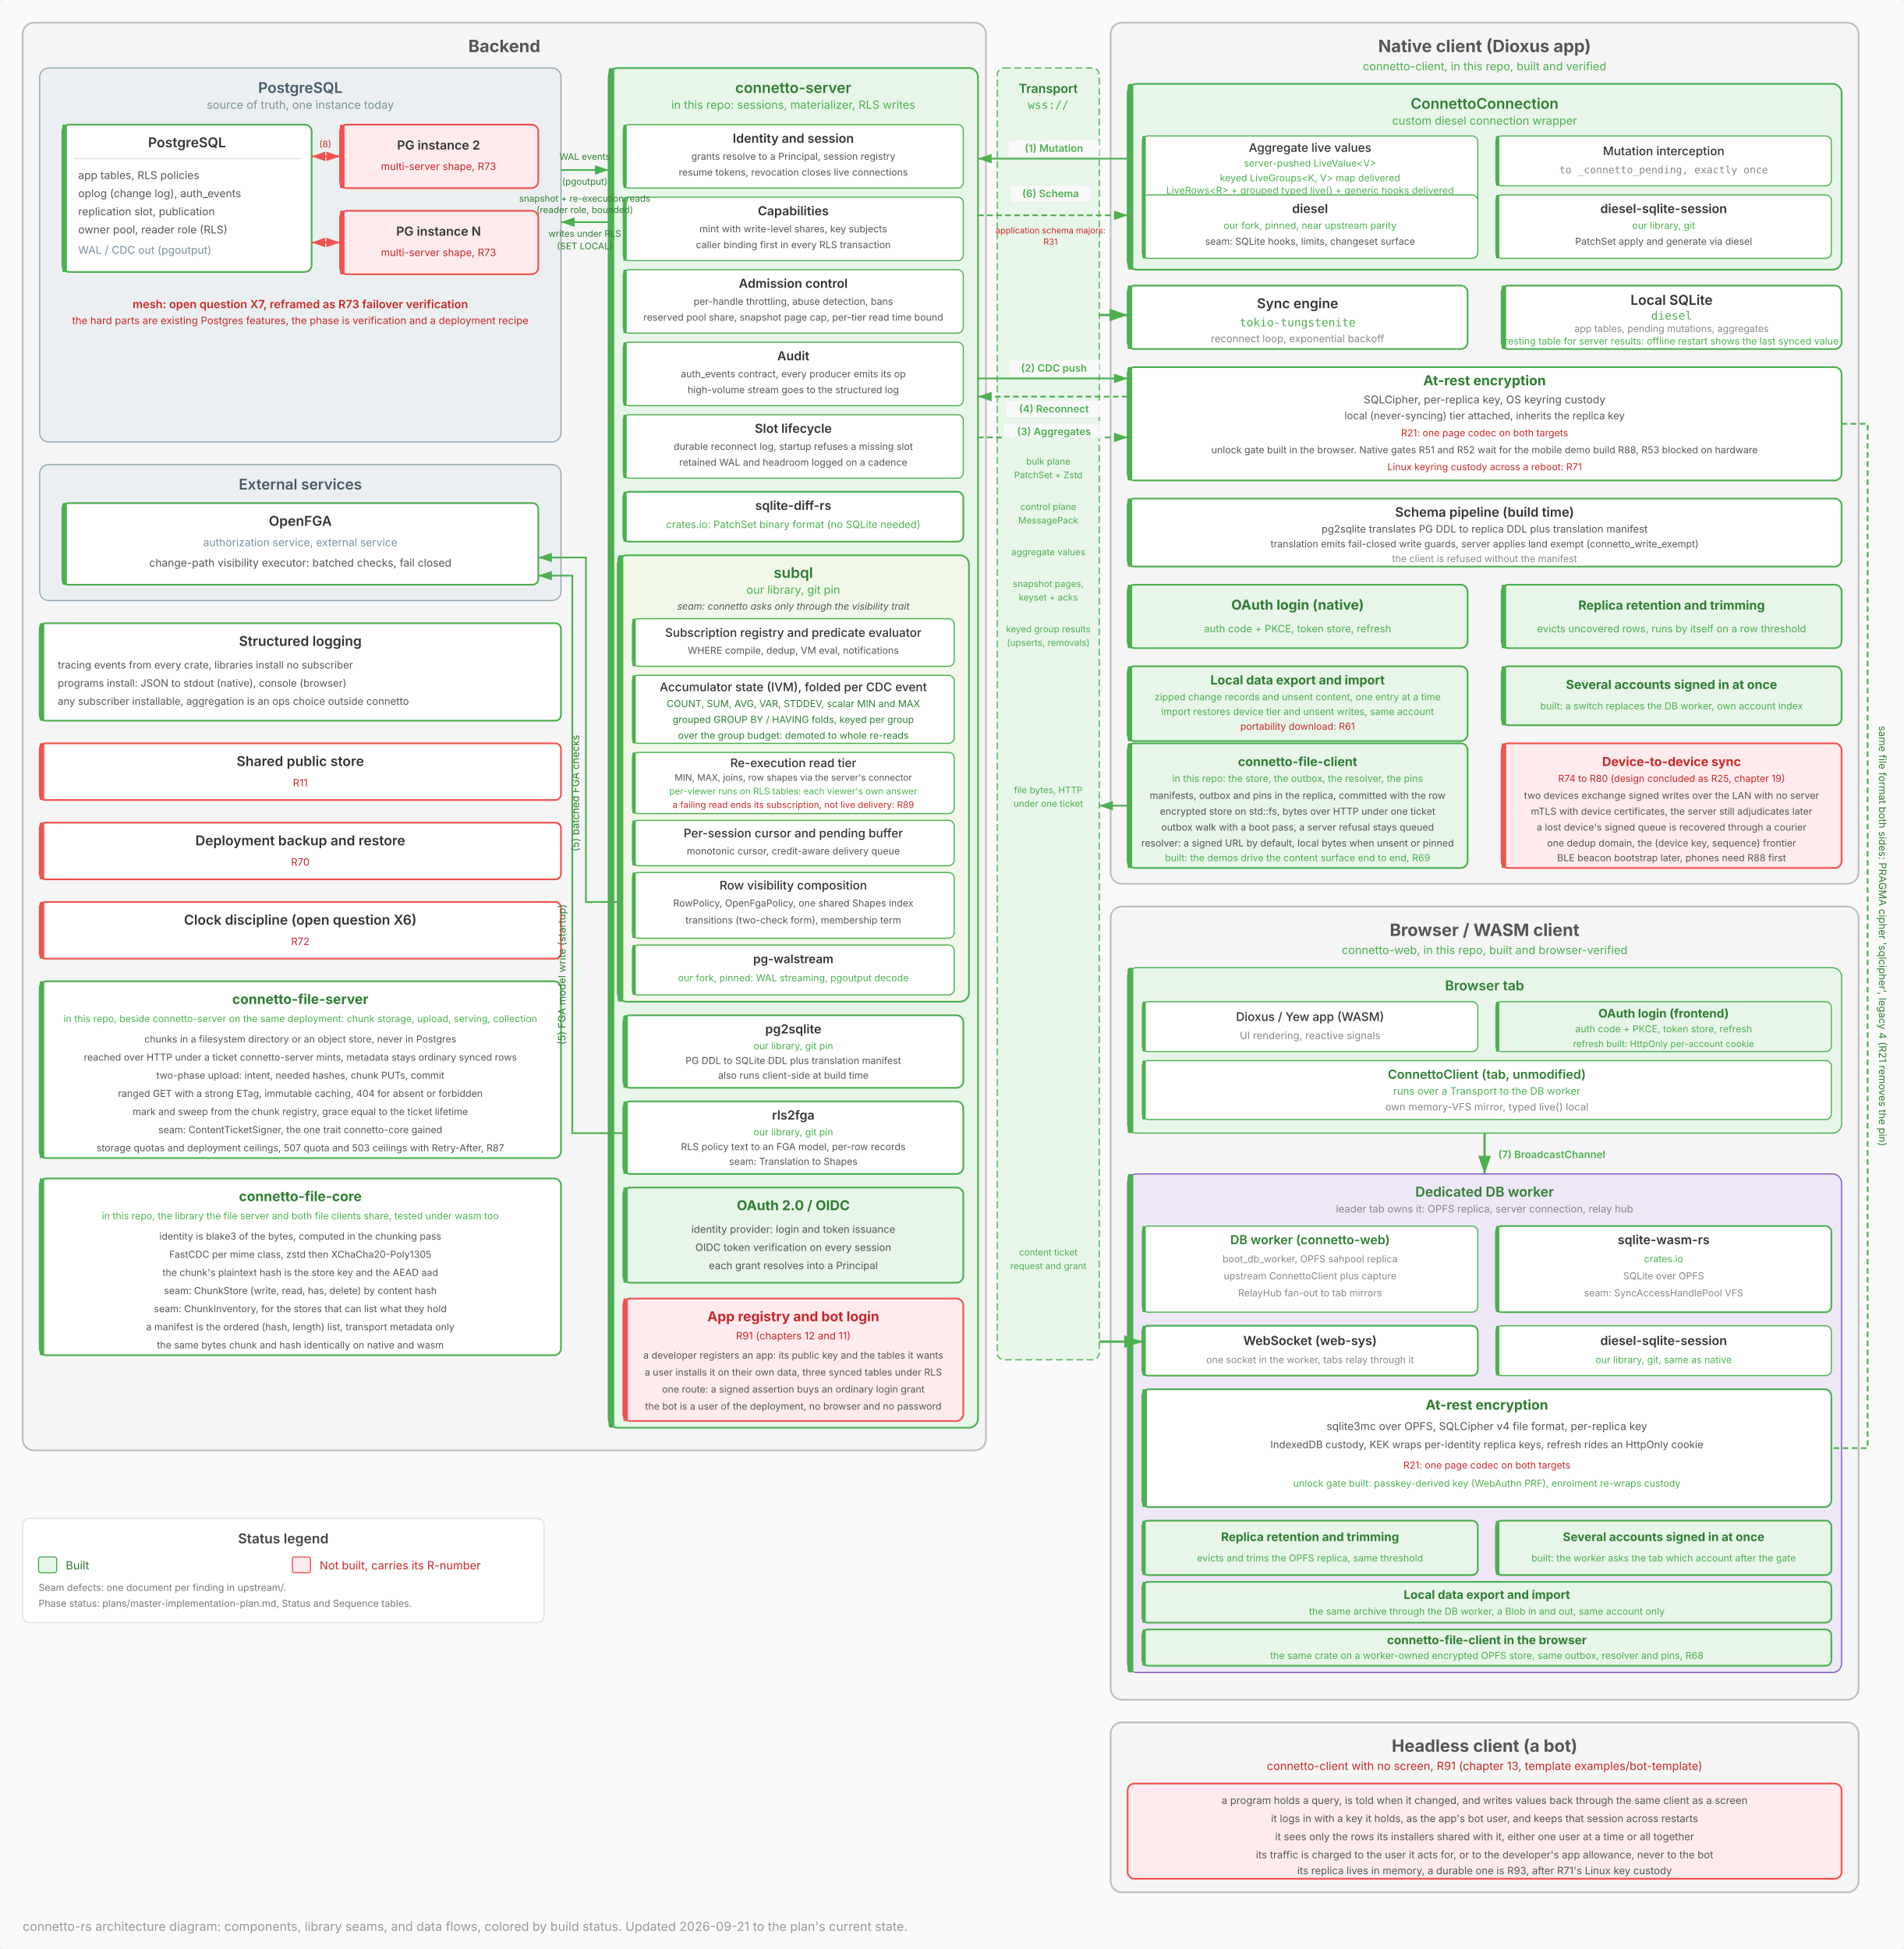
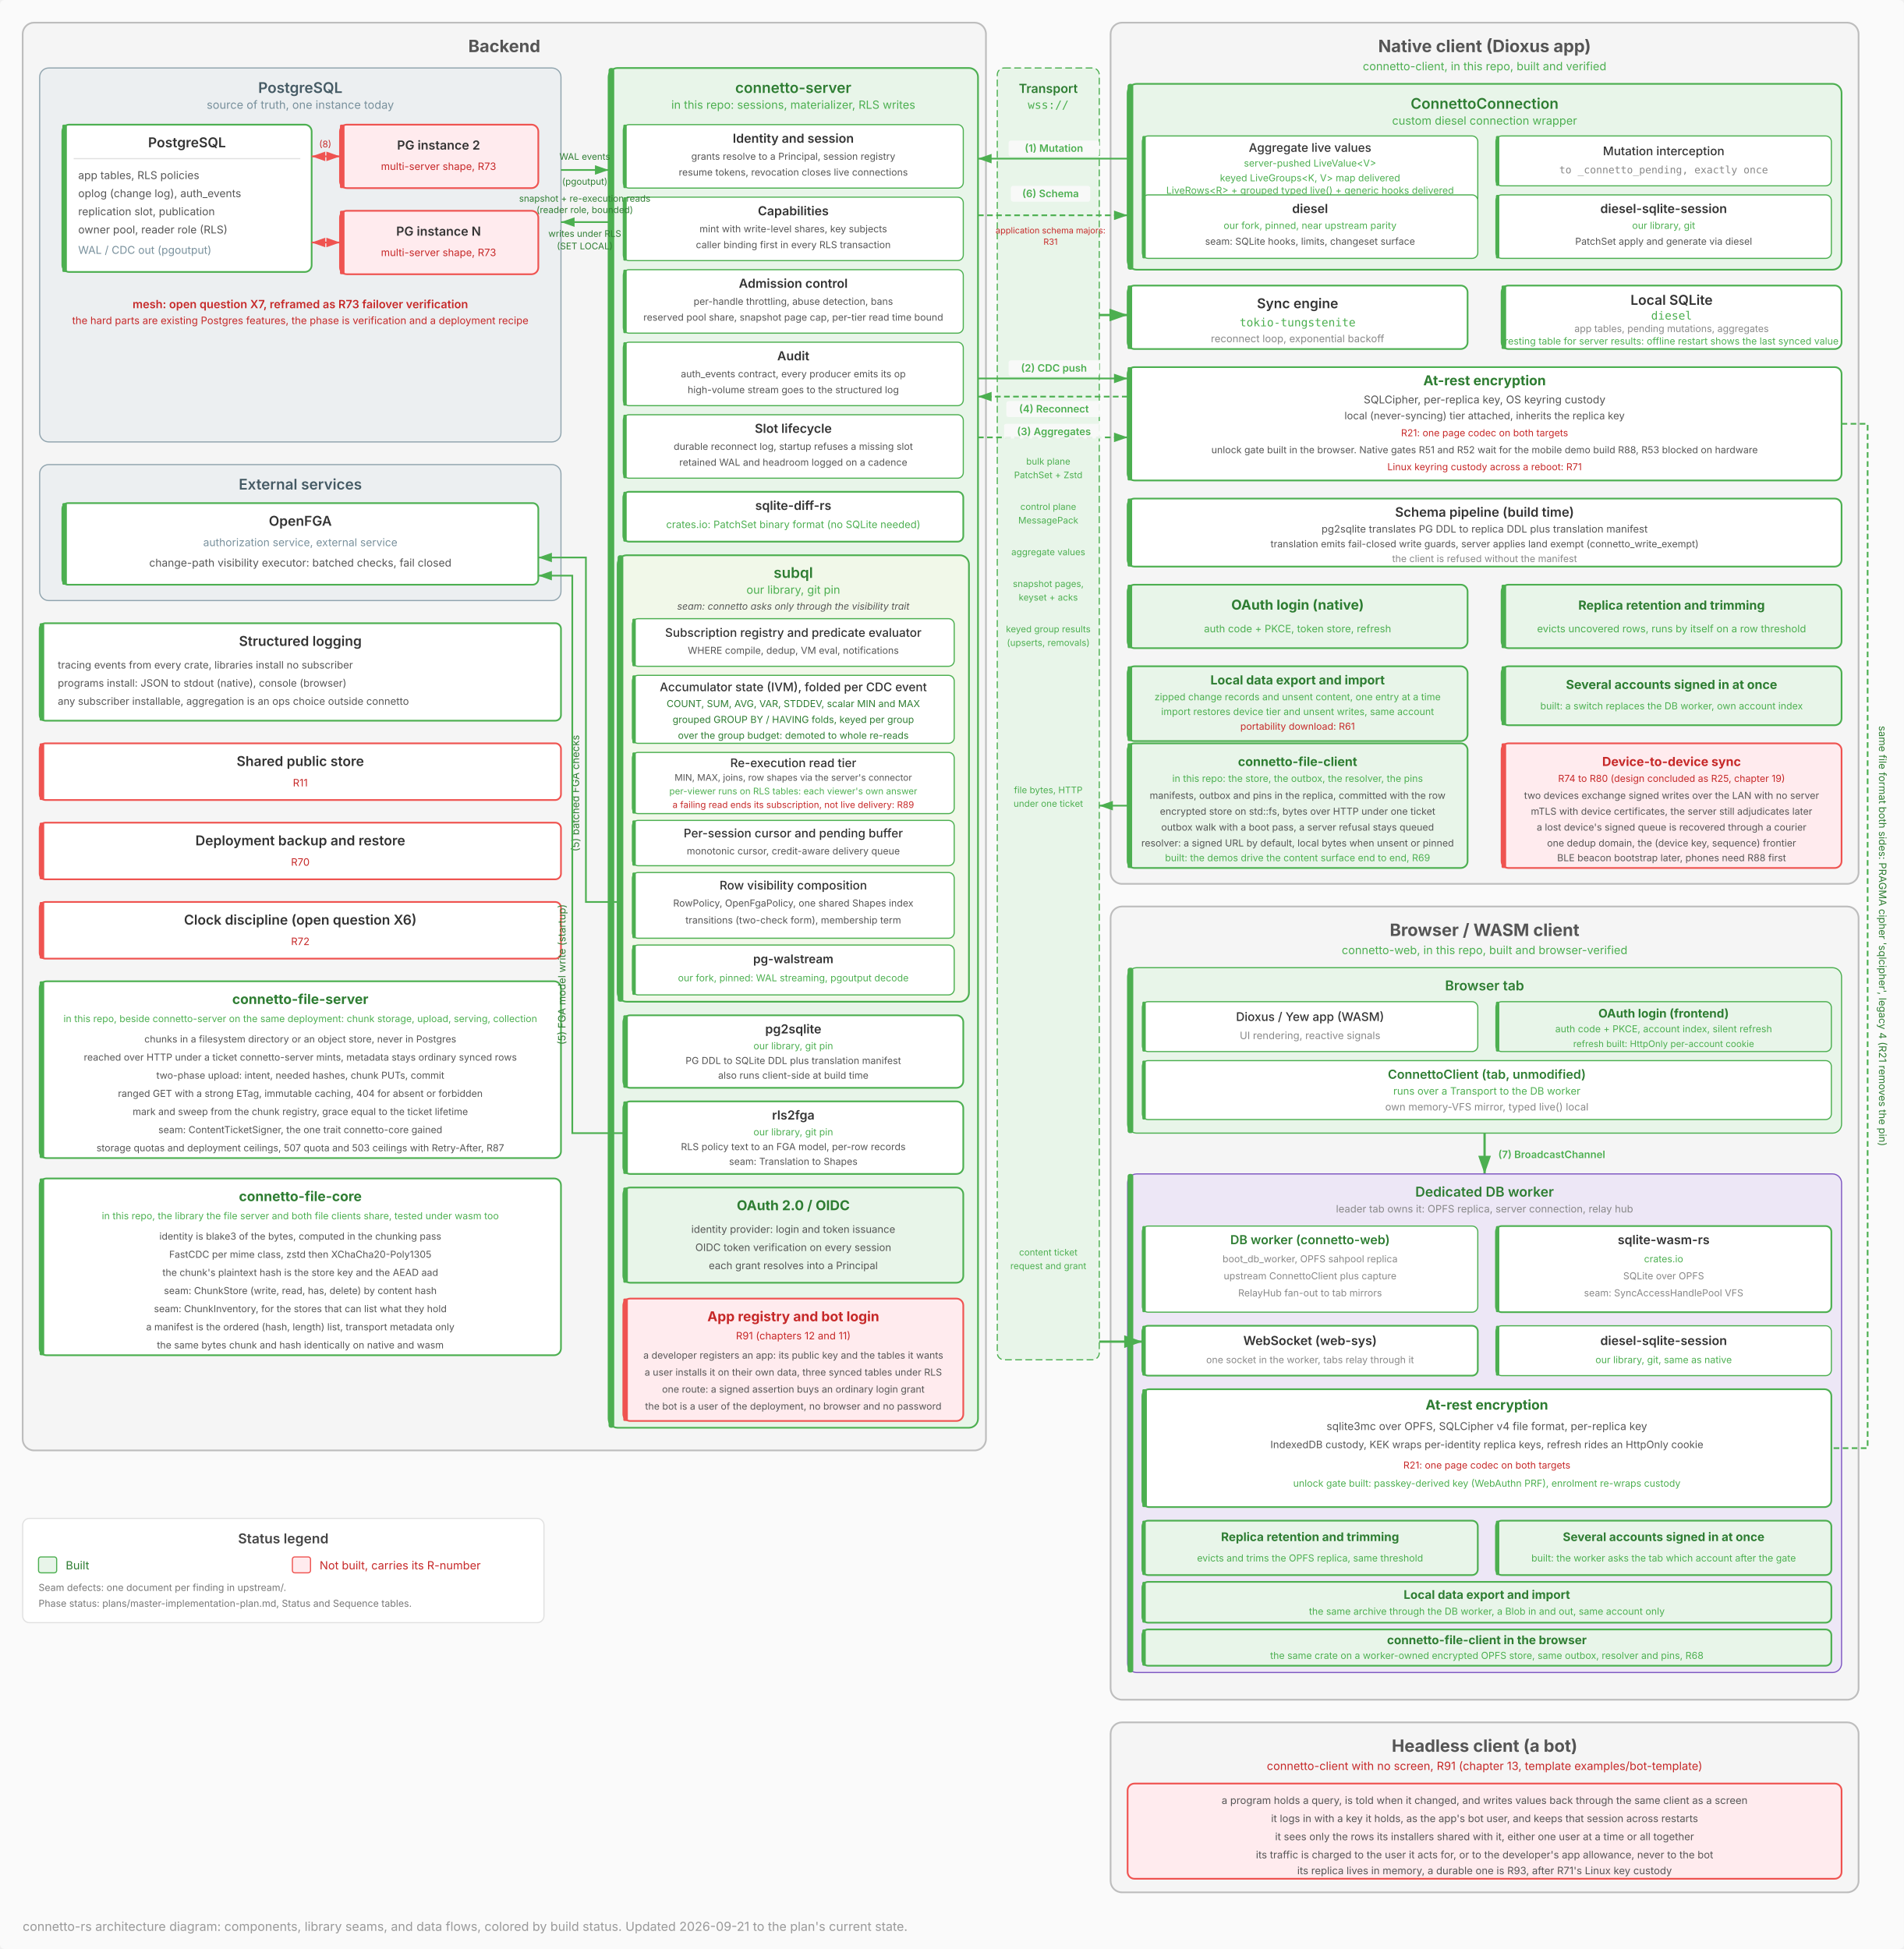
<svg xmlns="http://www.w3.org/2000/svg" viewBox="0 0 1680 1720" width="1680" height="1720" font-family="system-ui, -apple-system, 'Segoe UI', sans-serif" role="img" aria-labelledby="diagram-title diagram-desc" focusable="false">
  <defs>
    <marker id="arrow-green" viewBox="0 0 10 7" refX="10" refY="3.5" markerWidth="8" markerHeight="6" orient="auto-start-reverse">
      <polygon points="0 0, 10 3.5, 0 7" fill="#4CAF50" />
    </marker>
    <marker id="arrow-red" viewBox="0 0 10 7" refX="10" refY="3.5" markerWidth="8" markerHeight="6" orient="auto-start-reverse">
      <polygon points="0 0, 10 3.5, 0 7" fill="#EF5350" />
    </marker>
  </defs>
  <rect width="1680" height="1720" fill="#FAFAFA" rx="4" />
  <g id="backend-zone">
    <rect x="20" y="20" width="850" height="1260" rx="10" fill="#F5F5F5" stroke="#BDBDBD" stroke-width="1.5" />
    <text x="445" y="46" text-anchor="middle" font-size="15" font-weight="700" fill="#555">Backend</text>
    <rect x="35" y="60" width="460" height="330" rx="8" fill="#ECEFF1" stroke="#90A4AE" stroke-width="1" />
    <text x="265" y="82" text-anchor="middle" font-size="13" font-weight="600" fill="#455A64">PostgreSQL</text>
    <text x="265" y="96" text-anchor="middle" font-size="10" fill="#78909C">source of truth, one instance today</text>
    <g transform="translate(55, 110)">
      <rect width="220" height="130" rx="6" fill="#fff" stroke="#4CAF50" stroke-width="1.5" />
      <rect width="4" height="130" rx="1" fill="#4CAF50" />
      <text x="110" y="20" text-anchor="middle" font-size="12" font-weight="600" fill="#333">PostgreSQL</text>
      <line x1="10" y1="30" x2="210" y2="30" stroke="#E0E0E0" />
      <text x="14" y="48" font-size="9.5" fill="#555">app tables, RLS policies</text>
      <text x="14" y="64" font-size="9.5" fill="#555">oplog (change log), auth_events</text>
      <text x="14" y="80" font-size="9.5" fill="#555">replication slot, publication</text>
      <text x="14" y="96" font-size="9.5" fill="#555">owner pool, reader role (RLS)</text>
      <text x="14" y="114" font-size="9.5" fill="#78909C">WAL / CDC out (pgoutput)</text>
    </g>
    <g transform="translate(300, 110)">
      <rect width="175" height="56" rx="6" fill="#FFEBEE" stroke="#EF5350" stroke-width="1.5" />
      <rect width="4" height="56" rx="1" fill="#EF5350" />
      <text x="87" y="22" text-anchor="middle" font-size="11" font-weight="600" fill="#333">PG instance 2</text>
      <text x="87" y="40" text-anchor="middle" font-size="9" fill="#C62828">multi-server shape, R73</text>
    </g>
    <g transform="translate(300, 186)">
      <rect width="175" height="56" rx="6" fill="#FFEBEE" stroke="#EF5350" stroke-width="1.5" />
      <rect width="4" height="56" rx="1" fill="#EF5350" />
      <text x="87" y="22" text-anchor="middle" font-size="11" font-weight="600" fill="#333">PG instance N</text>
      <text x="87" y="40" text-anchor="middle" font-size="9" fill="#C62828">multi-server shape, R73</text>
    </g>
    <line x1="275" y1="138" x2="300" y2="138" stroke="#EF5350" stroke-width="1.5" marker-start="url(#arrow-red)" marker-end="url(#arrow-red)" />
    <line x1="275" y1="214" x2="300" y2="214" stroke="#EF5350" stroke-width="1.5" marker-start="url(#arrow-red)" marker-end="url(#arrow-red)" />
    <text x="287" y="130" text-anchor="middle" font-size="8" fill="#C62828">(8)</text>
    <text x="265" y="272" text-anchor="middle" font-size="10" font-weight="600" fill="#C62828">mesh: open question X7, reframed as R73 failover verification</text>
    <text x="265" y="286" text-anchor="middle" font-size="9" fill="#C62828">the hard parts are existing Postgres features, the phase is verification and a deployment recipe</text>
    <rect x="35" y="410" width="460" height="120" rx="8" fill="#ECEFF1" stroke="#90A4AE" stroke-width="1" />
    <text x="265" y="432" text-anchor="middle" font-size="13" font-weight="600" fill="#455A64">External services</text>
    <g transform="translate(55, 444)">
      <rect width="420" height="72" rx="5" fill="#fff" stroke="#4CAF50" stroke-width="1.5" />
      <rect width="4" height="72" rx="1" fill="#4CAF50" />
      <text x="210" y="20" text-anchor="middle" font-size="12" font-weight="600" fill="#333">OpenFGA</text>
      <text x="210" y="38" text-anchor="middle" font-size="9.5" fill="#78909C">authorization service, external service</text>
      <text x="210" y="56" text-anchor="middle" font-size="9.5" fill="#555">change-path visibility executor: batched checks, fail closed</text>
    </g>
    <g transform="translate(35, 550)">
      <rect width="460" height="86" rx="5" fill="#fff" stroke="#4CAF50" stroke-width="1.5" />
      <rect width="4" height="86" rx="1" fill="#4CAF50" />
      <text x="230" y="20" text-anchor="middle" font-size="12" font-weight="600" fill="#333">Structured logging</text>
      <text x="16" y="40" font-size="9" fill="#555">tracing events from every crate, libraries install no subscriber</text>
      <text x="16" y="56" font-size="9" fill="#555">programs install: JSON to stdout (native), console (browser)</text>
      <text x="16" y="72" font-size="9" fill="#555">any subscriber installable, aggregation is an ops choice outside connetto</text>
    </g>
    <g transform="translate(35, 656)">
      <rect width="460" height="50" rx="5" fill="#fff" stroke="#EF5350" stroke-width="1.5" />
      <rect width="4" height="50" rx="1" fill="#EF5350" />
      <text x="230" y="20" text-anchor="middle" font-size="12" font-weight="600" fill="#333">Shared public store</text>
      <text x="230" y="38" text-anchor="middle" font-size="9" fill="#C62828">R11</text>
    </g>
    <g transform="translate(35, 726)">
      <rect width="460" height="50" rx="5" fill="#fff" stroke="#EF5350" stroke-width="1.5" />
      <rect width="4" height="50" rx="1" fill="#EF5350" />
      <text x="230" y="20" text-anchor="middle" font-size="12" font-weight="600" fill="#333">Deployment backup and restore</text>
      <text x="230" y="38" text-anchor="middle" font-size="9" fill="#C62828">R70</text>
    </g>
    <g transform="translate(35, 796)">
      <rect width="460" height="50" rx="5" fill="#fff" stroke="#EF5350" stroke-width="1.5" />
      <rect width="4" height="50" rx="1" fill="#EF5350" />
      <text x="230" y="20" text-anchor="middle" font-size="12" font-weight="600" fill="#333">Clock discipline (open question X6)</text>
      <text x="230" y="38" text-anchor="middle" font-size="9" fill="#C62828">R72</text>
    </g>
    <g transform="translate(35, 866)">
      <rect width="460" height="156" rx="6" fill="#fff" stroke="#4CAF50" stroke-width="1.5" />
      <rect width="4" height="156" rx="1" fill="#4CAF50" />
      <text x="230" y="20" text-anchor="middle" font-size="12" font-weight="700" fill="#2E7D32">connetto-file-server</text>
      <text x="230" y="36" text-anchor="middle" font-size="8.5" fill="#4CAF50">in this repo, beside connetto-server on the same deployment: chunk storage, upload, serving, collection</text>
      <text x="230" y="54" text-anchor="middle" font-size="8.5" fill="#555">chunks in a filesystem directory or an object store, never in Postgres</text>
      <text x="230" y="70" text-anchor="middle" font-size="8.5" fill="#555">reached over HTTP under a ticket connetto-server mints, metadata stays ordinary synced rows</text>
      <text x="230" y="86" text-anchor="middle" font-size="8.5" fill="#555">two-phase upload: intent, needed hashes, chunk PUTs, commit</text>
      <text x="230" y="102" text-anchor="middle" font-size="8.5" fill="#555">ranged GET with a strong ETag, immutable caching, 404 for absent or forbidden</text>
      <text x="230" y="118" text-anchor="middle" font-size="8.5" fill="#555">mark and sweep from the chunk registry, grace equal to the ticket lifetime</text>
      <text x="230" y="134" text-anchor="middle" font-size="8.5" fill="#555">seam: ContentTicketSigner, the one trait connetto-core gained</text>
      <text x="230" y="150" text-anchor="middle" font-size="8.5" fill="#555">storage quotas and deployment ceilings, 507 quota and 503 ceilings with Retry-After, R87</text>
    </g>
    <g transform="translate(35, 1040)">
      <rect width="460" height="156" rx="6" fill="#fff" stroke="#4CAF50" stroke-width="1.5" />
      <rect width="4" height="156" rx="1" fill="#4CAF50" />
      <text x="230" y="20" text-anchor="middle" font-size="12" font-weight="700" fill="#2E7D32">connetto-file-core</text>
      <text x="230" y="36" text-anchor="middle" font-size="8.5" fill="#4CAF50">in this repo, the library the file server and both file clients share, tested under wasm too</text>
      <text x="230" y="54" text-anchor="middle" font-size="8.5" fill="#555">identity is blake3 of the bytes, computed in the chunking pass</text>
      <text x="230" y="70" text-anchor="middle" font-size="8.5" fill="#555">FastCDC per mime class, zstd then XChaCha20-Poly1305</text>
      <text x="230" y="86" text-anchor="middle" font-size="8.5" fill="#555">the chunk's plaintext hash is the store key and the AEAD aad</text>
      <text x="230" y="102" text-anchor="middle" font-size="8.5" fill="#555">seam: ChunkStore (write, read, has, delete) by content hash</text>
      <text x="230" y="118" text-anchor="middle" font-size="8.5" fill="#555">seam: ChunkInventory, for the stores that can list what they hold</text>
      <text x="230" y="134" text-anchor="middle" font-size="8.5" fill="#555">a manifest is the ordered (hash, length) list, transport metadata only</text>
      <text x="230" y="150" text-anchor="middle" font-size="8.5" fill="#555">the same bytes chunk and hash identically on native and wasm</text>
    </g>
    <rect x="537" y="60" width="326" height="1200" rx="8" fill="#E8F5E9" stroke="#4CAF50" stroke-width="1.5" />
    <rect x="537" y="60" width="5" height="1200" rx="2" fill="#4CAF50" />
    <text x="700" y="82" text-anchor="middle" font-size="13" font-weight="600" fill="#2E7D32">connetto-server</text>
    <text x="700" y="96" text-anchor="middle" font-size="10" fill="#4CAF50">in this repo: sessions, materializer, RLS writes</text>
    <g transform="translate(550, 110)">
      <rect width="300" height="56" rx="5" fill="#fff" stroke="#4CAF50" stroke-width="1" />
      <rect width="3" height="56" rx="1" fill="#4CAF50" />
      <text x="150" y="16" text-anchor="middle" font-size="11" font-weight="600" fill="#333">Identity and session</text>
      <text x="150" y="31" text-anchor="middle" font-size="8.5" fill="#555">grants resolve to a Principal, session registry</text>
      <text x="150" y="45" text-anchor="middle" font-size="8.5" fill="#555">resume tokens, revocation closes live connections</text>
    </g>
    <g transform="translate(550, 174)">
      <rect width="300" height="56" rx="5" fill="#fff" stroke="#4CAF50" stroke-width="1" />
      <rect width="3" height="56" rx="1" fill="#4CAF50" />
      <text x="150" y="16" text-anchor="middle" font-size="11" font-weight="600" fill="#333">Capabilities</text>
      <text x="150" y="31" text-anchor="middle" font-size="8.5" fill="#555">mint with write-level shares, key subjects</text>
      <text x="150" y="45" text-anchor="middle" font-size="8.5" fill="#555">caller binding first in every RLS transaction</text>
    </g>
    <g transform="translate(550, 238)">
      <rect width="300" height="56" rx="5" fill="#fff" stroke="#4CAF50" stroke-width="1" />
      <rect width="3" height="56" rx="1" fill="#4CAF50" />
      <text x="150" y="16" text-anchor="middle" font-size="11" font-weight="600" fill="#333">Admission control</text>
      <text x="150" y="31" text-anchor="middle" font-size="8.5" fill="#555">per-handle throttling, abuse detection, bans</text>
      <text x="150" y="45" text-anchor="middle" font-size="8.5" fill="#555">reserved pool share, snapshot page cap, per-tier read time bound</text>
    </g>
    <g transform="translate(550, 302)">
      <rect width="300" height="56" rx="5" fill="#fff" stroke="#4CAF50" stroke-width="1" />
      <rect width="3" height="56" rx="1" fill="#4CAF50" />
      <text x="150" y="16" text-anchor="middle" font-size="11" font-weight="600" fill="#333">Audit</text>
      <text x="150" y="31" text-anchor="middle" font-size="8.5" fill="#555">auth_events contract, every producer emits its op</text>
      <text x="150" y="45" text-anchor="middle" font-size="8.5" fill="#555">high-volume stream goes to the structured log</text>
    </g>
    <g transform="translate(550, 366)">
      <rect width="300" height="56" rx="5" fill="#fff" stroke="#4CAF50" stroke-width="1" />
      <rect width="3" height="56" rx="1" fill="#4CAF50" />
      <text x="150" y="16" text-anchor="middle" font-size="11" font-weight="600" fill="#333">Slot lifecycle</text>
      <text x="150" y="31" text-anchor="middle" font-size="8.5" fill="#555">durable reconnect log, startup refuses a missing slot</text>
      <text x="150" y="45" text-anchor="middle" font-size="8.5" fill="#555">retained WAL and headroom logged on a cadence</text>
    </g>
    <g transform="translate(550, 434)">
      <rect width="300" height="44" rx="5" fill="#fff" stroke="#4CAF50" stroke-width="1.5" />
      <rect width="3" height="44" rx="1" fill="#4CAF50" />
      <text x="150" y="16" text-anchor="middle" font-size="11" font-weight="600" fill="#333">sqlite-diff-rs</text>
      <text x="150" y="32" text-anchor="middle" font-size="9" fill="#4CAF50">crates.io: PatchSet binary format (no SQLite needed)</text>
    </g>
    <rect x="545" y="490" width="310" height="394" rx="8" fill="#F1F8E9" stroke="#4CAF50" stroke-width="1.5" />
    <rect x="545" y="490" width="5" height="394" rx="2" fill="#4CAF50" />
    <text x="700" y="510" text-anchor="middle" font-size="13" font-weight="600" fill="#2E7D32">subql</text>
    <text x="700" y="524" text-anchor="middle" font-size="10" fill="#4CAF50">our library, git pin</text>
    <text x="700" y="538" text-anchor="middle" font-size="8.5" font-style="italic" fill="#555">seam: connetto asks only through the visibility trait</text>
    <g transform="translate(558, 546)">
      <rect width="284" height="42" rx="5" fill="#fff" stroke="#4CAF50" stroke-width="1" />
      <rect width="3" height="42" rx="1" fill="#4CAF50" />
      <text x="142" y="16" text-anchor="middle" font-size="10.5" font-weight="500" fill="#333">Subscription registry and predicate evaluator</text>
      <text x="142" y="31" text-anchor="middle" font-size="8.5" fill="#555">WHERE compile, dedup, VM eval, notifications</text>
    </g>
    <g transform="translate(558, 596)">
      <rect width="284" height="60" rx="5" fill="#fff" stroke="#4CAF50" stroke-width="1" />
      <rect width="3" height="60" rx="1" fill="#4CAF50" />
      <text x="142" y="14" text-anchor="middle" font-size="10.5" font-weight="500" fill="#333">Accumulator state (IVM), folded per CDC event</text>
      <text x="142" y="28" text-anchor="middle" font-size="8.5" fill="#2E7D32">COUNT, SUM, AVG, VAR, STDDEV, scalar MIN and MAX</text>
      <text x="142" y="42" text-anchor="middle" font-size="8.5" fill="#2E7D32">grouped GROUP BY / HAVING folds, keyed per group</text>
      <text x="142" y="56" text-anchor="middle" font-size="8.5" fill="#2E7D32">over the group budget: demoted to whole re-reads</text>
    </g>
    <g transform="translate(558, 664)">
      <rect width="284" height="54" rx="5" fill="#fff" stroke="#4CAF50" stroke-width="1" />
      <rect width="3" height="54" rx="1" fill="#4CAF50" />
      <text x="142" y="13" text-anchor="middle" font-size="10.5" font-weight="500" fill="#333">Re-execution read tier</text>
      <text x="142" y="25" text-anchor="middle" font-size="8" fill="#555">MIN, MAX, joins, row shapes via the server's connector</text>
      <text x="142" y="37" text-anchor="middle" font-size="8" fill="#4CAF50">per-viewer runs on RLS tables: each viewer's own answer</text>
      <text x="142" y="49" text-anchor="middle" font-size="8" fill="#C62828">a failing read ends its subscription, not live delivery: R89</text>
    </g>
    <g transform="translate(558, 724)">
      <rect width="284" height="40" rx="5" fill="#fff" stroke="#4CAF50" stroke-width="1" />
      <rect width="3" height="40" rx="1" fill="#4CAF50" />
      <text x="142" y="15" text-anchor="middle" font-size="10.5" font-weight="500" fill="#333">Per-session cursor and pending buffer</text>
      <text x="142" y="30" text-anchor="middle" font-size="8.5" fill="#555">monotonic cursor, credit-aware delivery queue</text>
    </g>
    <g transform="translate(558, 770)">
      <rect width="284" height="58" rx="5" fill="#fff" stroke="#4CAF50" stroke-width="1" />
      <rect width="3" height="58" rx="1" fill="#4CAF50" />
      <text x="142" y="15" text-anchor="middle" font-size="10.5" font-weight="500" fill="#333">Row visibility composition</text>
      <text x="142" y="30" text-anchor="middle" font-size="8.5" fill="#555">RowPolicy, OpenFgaPolicy, one shared Shapes index</text>
      <text x="142" y="45" text-anchor="middle" font-size="8.5" fill="#555">transitions (two-check form), membership term</text>
    </g>
    <g transform="translate(558, 834)">
      <rect width="284" height="44" rx="5" fill="#fff" stroke="#4CAF50" stroke-width="1" />
      <rect width="3" height="44" rx="1" fill="#4CAF50" />
      <text x="142" y="16" text-anchor="middle" font-size="10.5" font-weight="600" fill="#333">pg-walstream</text>
      <text x="142" y="32" text-anchor="middle" font-size="8.5" fill="#4CAF50">our fork, pinned: WAL streaming, pgoutput decode</text>
    </g>
    <g transform="translate(550, 896)">
      <rect width="300" height="64" rx="6" fill="#fff" stroke="#4CAF50" stroke-width="1.5" />
      <rect width="4" height="64" rx="1" fill="#4CAF50" />
      <text x="150" y="16" text-anchor="middle" font-size="11" font-weight="600" fill="#333">pg2sqlite</text>
      <text x="150" y="30" text-anchor="middle" font-size="8.5" fill="#4CAF50">our library, git pin</text>
      <text x="150" y="43" text-anchor="middle" font-size="8.5" fill="#555">PG DDL to SQLite DDL plus translation manifest</text>
      <text x="150" y="56" text-anchor="middle" font-size="8.5" fill="#555">also runs client-side at build time</text>
    </g>
    <g transform="translate(550, 972)">
      <rect width="300" height="64" rx="6" fill="#fff" stroke="#4CAF50" stroke-width="1.5" />
      <rect width="4" height="64" rx="1" fill="#4CAF50" />
      <text x="150" y="16" text-anchor="middle" font-size="11" font-weight="600" fill="#333">rls2fga</text>
      <text x="150" y="30" text-anchor="middle" font-size="8.5" fill="#4CAF50">our library, git pin</text>
      <text x="150" y="43" text-anchor="middle" font-size="8.5" fill="#555">RLS policy text to an FGA model, per-row records</text>
      <text x="150" y="56" text-anchor="middle" font-size="8.5" fill="#555">seam: Translation to Shapes</text>
    </g>
    <g transform="translate(550, 1048)">
      <rect width="300" height="84" rx="6" fill="#E8F5E9" stroke="#4CAF50" stroke-width="1.5" />
      <rect width="4" height="84" rx="1" fill="#4CAF50" />
      <text x="150" y="20" text-anchor="middle" font-size="12" font-weight="700" fill="#2E7D32">OAuth 2.0 / OIDC</text>
      <text x="150" y="40" text-anchor="middle" font-size="9" fill="#555">identity provider: login and token issuance</text>
      <text x="150" y="56" text-anchor="middle" font-size="9" fill="#555">OIDC token verification on every session</text>
      <text x="150" y="72" text-anchor="middle" font-size="9" fill="#555">each grant resolves into a Principal</text>
    </g>
    <g transform="translate(550, 1146)">
      <rect width="300" height="108" rx="6" fill="#FFEBEE" stroke="#EF5350" stroke-width="1.5" />
      <rect width="4" height="108" rx="1" fill="#EF5350" />
      <text x="150" y="20" text-anchor="middle" font-size="12" font-weight="700" fill="#C62828">App registry and bot login</text>
      <text x="150" y="36" text-anchor="middle" font-size="9" fill="#C62828">R91 (chapters 12 and 11)</text>
      <text x="150" y="53" text-anchor="middle" font-size="8.5" fill="#555">a developer registers an app: its public key and the tables it wants</text>
      <text x="150" y="68" text-anchor="middle" font-size="8.5" fill="#555">a user installs it on their own data, three synced tables under RLS</text>
      <text x="150" y="83" text-anchor="middle" font-size="8.5" fill="#555">one route: a signed assertion buys an ordinary login grant</text>
      <text x="150" y="98" text-anchor="middle" font-size="8.5" fill="#555">the bot is a user of the deployment, no browser and no password</text>
    </g>
    <text x="516" y="178" text-anchor="middle" font-size="8" fill="#2E7D32">snapshot + re-execution reads</text>
    <text x="516" y="188" text-anchor="middle" font-size="8" fill="#2E7D32">(reader role, bounded)</text>
    <text x="516" y="209" text-anchor="middle" font-size="8" fill="#2E7D32">writes under RLS</text>
    <text x="516" y="220" text-anchor="middle" font-size="8" fill="#2E7D32">(SET LOCAL)</text>
    <line x1="495" y1="150" x2="537" y2="150" stroke="#4CAF50" stroke-width="1.5" marker-end="url(#arrow-green)" />
    <text x="516" y="141" text-anchor="middle" font-size="8" fill="#2E7D32">WAL events</text>
    <text x="516" y="163" text-anchor="middle" font-size="8" fill="#2E7D32">(pgoutput)</text>
    <line x1="537" y1="196" x2="495" y2="196" stroke="#4CAF50" stroke-width="1.5" marker-end="url(#arrow-green)" />
    <path d="M 545 796 L 517 796 L 517 492 L 475 492" fill="none" stroke="#4CAF50" stroke-width="1.5" marker-end="url(#arrow-green)" />
    <text x="511" y="700" text-anchor="middle" font-size="9" fill="#2E7D32" transform="rotate(-90 511 700)">(5) batched FGA checks</text>
    <path d="M 550 1000 L 505 1000 L 505 508 L 475 508" fill="none" stroke="#4CAF50" stroke-width="1.5" marker-end="url(#arrow-green)" />
    <text x="499" y="860" text-anchor="middle" font-size="9" fill="#2E7D32" transform="rotate(-90 499 860)">(5) FGA model write (startup)</text>
  </g>
  <g id="transport-layer">
    <rect x="880" y="60" width="90" height="1140" rx="6" fill="#E8F5E9" stroke="#4CAF50" stroke-width="1" stroke-dasharray="6 3" />
    <text x="925" y="82" text-anchor="middle" font-size="11" font-weight="600" fill="#2E7D32">Transport</text>
    <text x="925" y="96" text-anchor="middle" font-size="10" font-family="monospace" fill="#4CAF50">wss://</text>
    <text x="925" y="1108" text-anchor="middle" font-size="8" fill="#4CAF50">content ticket</text>
    <text x="925" y="1120" text-anchor="middle" font-size="8" fill="#4CAF50">request and grant</text>
    <text x="925" y="410" text-anchor="middle" font-size="8" fill="#4CAF50">bulk plane</text>
    <text x="925" y="422" text-anchor="middle" font-size="8" fill="#4CAF50">PatchSet + Zstd</text>
    <text x="925" y="450" text-anchor="middle" font-size="8" fill="#4CAF50">control plane</text>
    <text x="925" y="462" text-anchor="middle" font-size="8" fill="#4CAF50">MessagePack</text>
    <text x="925" y="490" text-anchor="middle" font-size="8" fill="#4CAF50">aggregate values</text>
    <text x="925" y="518" text-anchor="middle" font-size="8" fill="#4CAF50">snapshot pages,</text>
    <text x="925" y="530" text-anchor="middle" font-size="8" fill="#4CAF50">keyset + acks</text>
    <text x="925" y="558" text-anchor="middle" font-size="8" fill="#4CAF50">keyed group results</text>
    <text x="925" y="570" text-anchor="middle" font-size="8" fill="#4CAF50">(upserts, removals)</text>
  </g>
  <g id="native-client-zone">
    <rect x="980" y="20" width="660" height="760" rx="10" fill="#F5F5F5" stroke="#BDBDBD" stroke-width="1.5" />
    <text x="1310" y="46" text-anchor="middle" font-size="15" font-weight="700" fill="#555">Native client (Dioxus app)</text>
    <text x="1310" y="62" text-anchor="middle" font-size="10" fill="#4CAF50">connetto-client, in this repo, built and verified</text>
    <rect x="995" y="74" width="630" height="164" rx="8" fill="#E8F5E9" stroke="#4CAF50" stroke-width="1.5" />
    <rect x="995" y="74" width="5" height="164" rx="2" fill="#4CAF50" />
    <text x="1310" y="96" text-anchor="middle" font-size="13" font-weight="600" fill="#2E7D32">ConnettoConnection</text>
    <text x="1310" y="110" text-anchor="middle" font-size="10" fill="#4CAF50">custom diesel connection wrapper</text>
    <g transform="translate(1008, 120)">
      <rect width="296" height="60" rx="5" fill="#fff" stroke="#4CAF50" stroke-width="1" />
      <rect width="3" height="60" rx="1" fill="#4CAF50" />
      <text x="148" y="14" text-anchor="middle" font-size="10.5" font-weight="500" fill="#333">Aggregate live values</text>
      <text x="148" y="27" text-anchor="middle" font-size="8.5" fill="#4CAF50">server-pushed LiveValue&lt;V&gt;</text>
      <text x="148" y="40" text-anchor="middle" font-size="8.5" fill="#4CAF50">keyed LiveGroups&lt;K, V&gt; map delivered</text>
      <text x="148" y="51" text-anchor="middle" font-size="8.5" fill="#4CAF50">LiveRows&lt;R&gt; + grouped typed live() + generic hooks delivered</text>
    </g>
    <g transform="translate(1320, 120)">
      <rect width="296" height="44" rx="5" fill="#fff" stroke="#4CAF50" stroke-width="1" />
      <rect width="3" height="44" rx="1" fill="#4CAF50" />
      <text x="148" y="17" text-anchor="middle" font-size="10.5" font-weight="500" fill="#333">Mutation interception</text>
      <text x="148" y="33" text-anchor="middle" font-size="9" font-family="monospace" fill="#888">to _connetto_pending, exactly once</text>
    </g>
    <g transform="translate(1008, 172)">
      <rect width="296" height="56" rx="5" fill="#fff" stroke="#4CAF50" stroke-width="1" />
      <rect width="3" height="56" rx="1" fill="#4CAF50" />
      <text x="148" y="16" text-anchor="middle" font-size="11" font-weight="600" fill="#333">diesel</text>
      <text x="148" y="30" text-anchor="middle" font-size="8.5" fill="#4CAF50">our fork, pinned, near upstream parity</text>
      <text x="148" y="44" text-anchor="middle" font-size="8.5" fill="#555">seam: SQLite hooks, limits, changeset surface</text>
    </g>
    <g transform="translate(1320, 172)">
      <rect width="296" height="56" rx="5" fill="#fff" stroke="#4CAF50" stroke-width="1" />
      <rect width="3" height="56" rx="1" fill="#4CAF50" />
      <text x="148" y="16" text-anchor="middle" font-size="11" font-weight="600" fill="#333">diesel-sqlite-session</text>
      <text x="148" y="30" text-anchor="middle" font-size="8.5" fill="#4CAF50">our library, git</text>
      <text x="148" y="44" text-anchor="middle" font-size="8.5" fill="#555">PatchSet apply and generate via diesel</text>
    </g>
    <g transform="translate(995, 252)">
      <rect width="300" height="56" rx="6" fill="#fff" stroke="#4CAF50" stroke-width="1.5" />
      <rect width="4" height="56" rx="1" fill="#4CAF50" />
      <text x="150" y="20" text-anchor="middle" font-size="12" font-weight="600" fill="#333">Sync engine</text>
      <text x="150" y="36" text-anchor="middle" font-size="10" font-family="monospace" fill="#4CAF50">tokio-tungstenite</text>
      <text x="150" y="50" text-anchor="middle" font-size="9" fill="#888">reconnect loop, exponential backoff</text>
    </g>
    <g transform="translate(1325, 252)">
      <rect width="300" height="56" rx="6" fill="#fff" stroke="#4CAF50" stroke-width="1.5" />
      <rect width="4" height="56" rx="1" fill="#4CAF50" />
      <text x="150" y="17" text-anchor="middle" font-size="12" font-weight="600" fill="#333">Local SQLite</text>
      <text x="150" y="30" text-anchor="middle" font-size="10" font-family="monospace" fill="#4CAF50">diesel</text>
      <text x="150" y="41" text-anchor="middle" font-size="8.5" fill="#888">app tables, pending mutations, aggregates</text>
      <text x="150" y="52" text-anchor="middle" font-size="8.5" fill="#4CAF50">resting table for server results: offline restart shows the last synced value</text>
    </g>
    <g transform="translate(995, 324)">
      <rect width="630" height="100" rx="6" fill="#fff" stroke="#4CAF50" stroke-width="1.5" />
      <rect width="4" height="100" rx="1" fill="#4CAF50" />
      <text x="315" y="16" text-anchor="middle" font-size="12" font-weight="700" fill="#2E7D32">At-rest encryption</text>
      <text x="315" y="32" text-anchor="middle" font-size="9.5" fill="#555">SQLCipher, per-replica key, OS keyring custody</text>
      <text x="315" y="46" text-anchor="middle" font-size="9" fill="#555">local (never-syncing) tier attached, inherits the replica key</text>
      <text x="315" y="61" text-anchor="middle" font-size="8.5" fill="#C62828">R21: one page codec on both targets</text>
      <text x="315" y="76" text-anchor="middle" font-size="8.5" fill="#555">unlock gate built in the browser. Native gates R51 and R52 wait for the mobile demo build R88, R53 blocked on hardware</text>
      <text x="315" y="91" text-anchor="middle" font-size="8.5" fill="#C62828">Linux keyring custody across a reboot: R71</text>
    </g>
    <g transform="translate(995, 440)">
      <rect width="630" height="60" rx="6" fill="#fff" stroke="#4CAF50" stroke-width="1.5" />
      <rect width="4" height="60" rx="1" fill="#4CAF50" />
      <text x="315" y="16" text-anchor="middle" font-size="11.5" font-weight="600" fill="#333">Schema pipeline (build time)</text>
      <text x="315" y="30" text-anchor="middle" font-size="9" fill="#555">pg2sqlite translates PG DDL to replica DDL plus translation manifest</text>
      <text x="315" y="43" text-anchor="middle" font-size="8.5" fill="#555">translation emits fail-closed write guards, server applies land exempt (connetto_write_exempt)</text>
      <text x="315" y="56" text-anchor="middle" font-size="8.5" fill="#888">the client is refused without the manifest</text>
    </g>
    <g transform="translate(995, 516)">
      <rect width="300" height="56" rx="6" fill="#E8F5E9" stroke="#4CAF50" stroke-width="1.5" />
      <rect width="4" height="56" rx="1" fill="#4CAF50" />
      <text x="150" y="22" text-anchor="middle" font-size="12" font-weight="700" fill="#2E7D32">OAuth login (native)</text>
      <text x="150" y="42" text-anchor="middle" font-size="9" fill="#4CAF50">auth code + PKCE, token store, refresh</text>
    </g>
    <g transform="translate(1325, 516)">
      <rect width="300" height="56" rx="6" fill="#E8F5E9" stroke="#4CAF50" stroke-width="1.5" />
      <rect width="4" height="56" rx="1" fill="#4CAF50" />
      <text x="150" y="22" text-anchor="middle" font-size="11" font-weight="700" fill="#2E7D32">Replica retention and trimming</text>
      <text x="150" y="42" text-anchor="middle" font-size="9" fill="#4CAF50">evicts uncovered rows, runs by itself on a row threshold</text>
    </g>
    <g transform="translate(995, 588)">
      <rect width="300" height="66" rx="6" fill="#E8F5E9" stroke="#4CAF50" stroke-width="1.5" />
      <rect width="4" height="66" rx="1" fill="#4CAF50" />
      <text x="150" y="16" text-anchor="middle" font-size="11" font-weight="700" fill="#2E7D32">Local data export and import</text>
      <text x="150" y="30" text-anchor="middle" font-size="8.5" fill="#4CAF50">zipped change records and unsent content, one entry at a time</text>
      <text x="150" y="43" text-anchor="middle" font-size="8.5" fill="#4CAF50">import restores device tier and unsent writes, same account</text>
      <text x="150" y="56" text-anchor="middle" font-size="8.5" fill="#C62828">portability download: R61</text>
    </g>
    <g transform="translate(1325, 588)">
      <rect width="300" height="52" rx="6" fill="#E8F5E9" stroke="#4CAF50" stroke-width="1.5" />
      <rect width="4" height="52" rx="1" fill="#4CAF50" />
      <text x="150" y="20" text-anchor="middle" font-size="11" font-weight="700" fill="#2E7D32">Several accounts signed in at once</text>
      <text x="150" y="38" text-anchor="middle" font-size="8.5" fill="#4CAF50">built: a switch replaces the DB worker, own account index</text>
    </g>
    <g transform="translate(995, 656)">
      <rect width="300" height="110" rx="6" fill="#E8F5E9" stroke="#4CAF50" stroke-width="1.5" />
      <rect width="4" height="110" rx="1" fill="#4CAF50" />
      <text x="150" y="20" text-anchor="middle" font-size="11" font-weight="700" fill="#2E7D32">connetto-file-client</text>
      <text x="150" y="34" text-anchor="middle" font-size="8.5" fill="#4CAF50">in this repo: the store, the outbox, the resolver, the pins</text>
      <text x="150" y="49" text-anchor="middle" font-size="8.5" fill="#555">manifests, outbox and pins in the replica, committed with the row</text>
      <text x="150" y="63" text-anchor="middle" font-size="8.5" fill="#555">encrypted store on std::fs, bytes over HTTP under one ticket</text>
      <text x="150" y="77" text-anchor="middle" font-size="8.5" fill="#555">outbox walk with a boot pass, a server refusal stays queued</text>
      <text x="150" y="91" text-anchor="middle" font-size="8.5" fill="#555">resolver: a signed URL by default, local bytes when unsent or pinned</text>
      <text x="150" y="104" text-anchor="middle" font-size="8.5" fill="#4CAF50">built: the demos drive the content surface end to end, R69</text>
    </g>
    <g transform="translate(1325, 656)">
      <rect width="300" height="110" rx="6" fill="#FFEBEE" stroke="#EF5350" stroke-width="1.5" />
      <rect width="4" height="110" rx="1" fill="#EF5350" />
      <text x="150" y="20" text-anchor="middle" font-size="11" font-weight="700" fill="#C62828">Device-to-device sync</text>
      <text x="150" y="34" text-anchor="middle" font-size="8.5" fill="#C62828">R74 to R80 (design concluded as R25, chapter 19)</text>
      <text x="150" y="49" text-anchor="middle" font-size="8.5" fill="#555">two devices exchange signed writes over the LAN with no server</text>
      <text x="150" y="63" text-anchor="middle" font-size="8.5" fill="#555">mTLS with device certificates, the server still adjudicates later</text>
      <text x="150" y="77" text-anchor="middle" font-size="8.5" fill="#555">a lost device's signed queue is recovered through a courier</text>
      <text x="150" y="91" text-anchor="middle" font-size="8.5" fill="#555">one dedup domain, the (device key, sequence) frontier</text>
      <text x="150" y="104" text-anchor="middle" font-size="8.5" fill="#555">BLE beacon bootstrap later, phones need R88 first</text>
    </g>
  </g>
  <g id="wasm-client-zone" transform="translate(0, 120)">
    <rect x="980" y="680" width="660" height="700" rx="10" fill="#F5F5F5" stroke="#BDBDBD" stroke-width="1.5" />
    <text x="1310" y="706" text-anchor="middle" font-size="15" font-weight="700" fill="#555">Browser / WASM client</text>
    <text x="1310" y="722" text-anchor="middle" font-size="10" fill="#4CAF50">connetto-web, in this repo, built and browser-verified</text>
    <rect x="995" y="734" width="630" height="146" rx="8" fill="#E8F5E9" stroke="#4CAF50" stroke-width="1" />
    <rect x="995" y="734" width="5" height="146" rx="2" fill="#4CAF50" />
    <text x="1310" y="754" text-anchor="middle" font-size="12" font-weight="600" fill="#2E7D32">Browser tab</text>
    <g transform="translate(1008, 764)">
      <rect width="296" height="44" rx="5" fill="#fff" stroke="#4CAF50" stroke-width="1" />
      <rect width="3" height="44" rx="1" fill="#4CAF50" />
      <text x="148" y="17" text-anchor="middle" font-size="10.5" font-weight="500" fill="#333">Dioxus / Yew app (WASM)</text>
      <text x="148" y="33" text-anchor="middle" font-size="9" fill="#888">UI rendering, reactive signals</text>
    </g>
    <g transform="translate(1320, 764)">
      <rect width="296" height="44" rx="5" fill="#E8F5E9" stroke="#4CAF50" stroke-width="1" />
      <rect width="3" height="44" rx="1" fill="#4CAF50" />
      <text x="148" y="14" text-anchor="middle" font-size="10.5" font-weight="700" fill="#2E7D32">OAuth login (frontend)</text>
-       <text x="148" y="27" text-anchor="middle" font-size="8.5" fill="#4CAF50">auth code + PKCE, token store, refresh</text>
+       <text x="148" y="27" text-anchor="middle" font-size="8.5" fill="#4CAF50">auth code + PKCE, account index, silent refresh</text>
      <text x="148" y="40" text-anchor="middle" font-size="8" fill="#4CAF50">refresh built: HttpOnly per-account cookie</text>
    </g>
    <g transform="translate(1008, 816)">
      <rect width="608" height="52" rx="5" fill="#fff" stroke="#4CAF50" stroke-width="1" />
      <rect width="3" height="52" rx="1" fill="#4CAF50" />
      <text x="304" y="16" text-anchor="middle" font-size="11" font-weight="600" fill="#2E7D32">ConnettoClient (tab, unmodified)</text>
      <text x="304" y="30" text-anchor="middle" font-size="9" fill="#4CAF50">runs over a Transport to the DB worker</text>
      <text x="304" y="44" text-anchor="middle" font-size="9" fill="#888">own memory-VFS mirror, typed live() local</text>
    </g>
    <line x1="1310" y1="880" x2="1310" y2="916" stroke="#4CAF50" stroke-width="2" marker-end="url(#arrow-green)" />
    <text x="1322" y="902" font-size="9" font-weight="600" fill="#4CAF50">(7) BroadcastChannel</text>
    <rect x="995" y="916" width="630" height="440" rx="8" fill="#EDE7F6" stroke="#7E57C2" stroke-width="1" />
    <rect x="995" y="916" width="5" height="440" rx="2" fill="#4CAF50" />
    <text x="1310" y="936" text-anchor="middle" font-size="12" font-weight="600" fill="#2E7D32">Dedicated DB worker</text>
    <text x="1310" y="950" text-anchor="middle" font-size="9" fill="#888">leader tab owns it: OPFS replica, server connection, relay hub</text>
    <g transform="translate(1008, 962)">
      <rect width="296" height="76" rx="5" fill="#fff" stroke="#4CAF50" stroke-width="1" />
      <rect width="3" height="76" rx="1" fill="#4CAF50" />
      <text x="148" y="16" text-anchor="middle" font-size="11" font-weight="600" fill="#2E7D32">DB worker (connetto-web)</text>
      <text x="148" y="32" text-anchor="middle" font-size="8.5" fill="#888">boot_db_worker, OPFS sahpool replica</text>
      <text x="148" y="47" text-anchor="middle" font-size="8.5" fill="#888">upstream ConnettoClient plus capture</text>
      <text x="148" y="62" text-anchor="middle" font-size="8.5" fill="#888">RelayHub fan-out to tab mirrors</text>
    </g>
    <g transform="translate(1320, 962)">
      <rect width="296" height="76" rx="5" fill="#fff" stroke="#4CAF50" stroke-width="1.5" />
      <rect width="3" height="76" rx="1" fill="#4CAF50" />
      <text x="148" y="16" text-anchor="middle" font-size="11" font-weight="600" fill="#333">sqlite-wasm-rs</text>
      <text x="148" y="32" text-anchor="middle" font-size="8.5" fill="#4CAF50">crates.io</text>
      <text x="148" y="47" text-anchor="middle" font-size="8.5" fill="#888">SQLite over OPFS</text>
      <text x="148" y="62" text-anchor="middle" font-size="8.5" fill="#888">seam: SyncAccessHandlePool VFS</text>
    </g>
    <g transform="translate(1008, 1050)">
      <rect width="296" height="44" rx="5" fill="#fff" stroke="#4CAF50" stroke-width="1.5" />
      <rect width="3" height="44" rx="1" fill="#4CAF50" />
      <text x="148" y="17" text-anchor="middle" font-size="11" font-weight="600" fill="#333">WebSocket (web-sys)</text>
      <text x="148" y="33" text-anchor="middle" font-size="8.5" fill="#888">one socket in the worker, tabs relay through it</text>
    </g>
    <g transform="translate(1320, 1050)">
      <rect width="296" height="44" rx="5" fill="#fff" stroke="#4CAF50" stroke-width="1" />
      <rect width="3" height="44" rx="1" fill="#4CAF50" />
      <text x="148" y="17" text-anchor="middle" font-size="11" font-weight="600" fill="#333">diesel-sqlite-session</text>
      <text x="148" y="33" text-anchor="middle" font-size="8.5" fill="#4CAF50">our library, git, same as native</text>
    </g>
    <g transform="translate(1008, 1106)">
      <rect width="608" height="104" rx="6" fill="#fff" stroke="#4CAF50" stroke-width="1.5" />
      <rect width="4" height="104" rx="1" fill="#4CAF50" />
      <text x="304" y="18" text-anchor="middle" font-size="12" font-weight="700" fill="#2E7D32">At-rest encryption</text>
      <text x="304" y="36" text-anchor="middle" font-size="9.5" fill="#555">sqlite3mc over OPFS, SQLCipher v4 file format, per-replica key</text>
      <text x="304" y="52" text-anchor="middle" font-size="9" fill="#555">IndexedDB custody, KEK wraps per-identity replica keys, refresh rides an HttpOnly cookie</text>
      <text x="304" y="70" text-anchor="middle" font-size="8.5" fill="#C62828">R21: one page codec on both targets</text>
      <text x="304" y="86" text-anchor="middle" font-size="8.5" fill="#4CAF50">unlock gate built: passkey-derived key (WebAuthn PRF), enrolment re-wraps custody</text>
    </g>
    <g transform="translate(1008, 1222)">
      <rect width="296" height="48" rx="5" fill="#E8F5E9" stroke="#4CAF50" stroke-width="1.5" />
      <rect width="3" height="48" rx="1" fill="#4CAF50" />
      <text x="148" y="18" text-anchor="middle" font-size="10.5" font-weight="700" fill="#2E7D32">Replica retention and trimming</text>
      <text x="148" y="36" text-anchor="middle" font-size="8.5" fill="#4CAF50">evicts and trims the OPFS replica, same threshold</text>
    </g>
    <g transform="translate(1320, 1222)">
      <rect width="296" height="48" rx="5" fill="#E8F5E9" stroke="#4CAF50" stroke-width="1.5" />
      <rect width="3" height="48" rx="1" fill="#4CAF50" />
      <text x="148" y="18" text-anchor="middle" font-size="10.5" font-weight="700" fill="#2E7D32">Several accounts signed in at once</text>
      <text x="148" y="36" text-anchor="middle" font-size="8.5" fill="#4CAF50">built: the worker asks the tab which account after the gate</text>
    </g>
    <g transform="translate(1008, 1276)">
      <rect width="608" height="36" rx="5" fill="#E8F5E9" stroke="#4CAF50" stroke-width="1.5" />
      <rect width="3" height="36" rx="1" fill="#4CAF50" />
      <text x="304" y="15" text-anchor="middle" font-size="10.5" font-weight="700" fill="#2E7D32">Local data export and import</text>
      <text x="304" y="29" text-anchor="middle" font-size="8.5" fill="#4CAF50">the same archive through the DB worker, a Blob in and out, same account only</text>
    </g>
    <g transform="translate(1008, 1318)">
      <rect width="608" height="32" rx="5" fill="#E8F5E9" stroke="#4CAF50" stroke-width="1.5" />
      <rect width="3" height="32" rx="1" fill="#4CAF50" />
      <text x="304" y="13" text-anchor="middle" font-size="10.5" font-weight="700" fill="#2E7D32">connetto-file-client in the browser</text>
      <text x="304" y="26" text-anchor="middle" font-size="8.5" fill="#4CAF50">the same crate on a worker-owned encrypted OPFS store, same outbox, resolver and pins, R68</text>
    </g>
  </g>
  <path d="M 1625 374 L 1648 374 L 1648 1278 L 1616 1278" fill="none" stroke="#4CAF50" stroke-width="1.5" stroke-dasharray="5 3" />
  <text x="1658" y="826" text-anchor="middle" font-size="9" fill="#2E7D32" transform="rotate(90 1658 826)">same file format both sides: PRAGMA cipher 'sqlcipher', legacy 4 (R21 removes the pin)</text>
  <g id="bot-client-zone">
    <rect x="980" y="1520" width="660" height="150" rx="10" fill="#F5F5F5" stroke="#BDBDBD" stroke-width="1.5" />
    <text x="1310" y="1546" text-anchor="middle" font-size="15" font-weight="700" fill="#555">Headless client (a bot)</text>
    <text x="1310" y="1562" text-anchor="middle" font-size="10" fill="#C62828">connetto-client with no screen, R91 (chapter 13, template examples/bot-template)</text>
    <g transform="translate(995, 1574)">
      <rect width="630" height="84" rx="6" fill="#FFEBEE" stroke="#EF5350" stroke-width="1.5" />
      <text x="315" y="18" text-anchor="middle" font-size="9" fill="#555">a program holds a query, is told when it changed, and writes values back through the same client as a screen</text>
      <text x="315" y="34" text-anchor="middle" font-size="9" fill="#555">it logs in with a key it holds, as the app's bot user, and keeps that session across restarts</text>
      <text x="315" y="50" text-anchor="middle" font-size="9" fill="#555">it sees only the rows its installers shared with it, either one user at a time or all together</text>
      <text x="315" y="66" text-anchor="middle" font-size="9" fill="#555">its traffic is charged to the user it acts for, or to the developer's app allowance, never to the bot</text>
      <text x="315" y="80" text-anchor="middle" font-size="9" fill="#555">its replica lives in memory, a durable one is R93, after R71's Linux key custody</text>
    </g>
  </g>
  <g id="data-flow-arrows" font-size="9">
    <path d="M 995 140 L 863 140" fill="none" stroke="#4CAF50" stroke-width="1.5" marker-end="url(#arrow-green)" />
    <rect x="890" y="124" width="80" height="14" rx="2" fill="#FAFAFA" opacity="0.9" />
    <text x="930" y="134" text-anchor="middle" fill="#4CAF50" font-weight="600">(1) Mutation</text>
    <path d="M 863 190 L 995 190" fill="none" stroke="#4CAF50" stroke-width="1.5" stroke-dasharray="5 3" marker-end="url(#arrow-green)" />
    <rect x="892" y="164" width="70" height="14" rx="2" fill="#FAFAFA" opacity="0.9" />
    <text x="927" y="174" text-anchor="middle" fill="#4CAF50" font-weight="600">(6) Schema</text>
    <text x="927" y="206" text-anchor="middle" font-size="7.5" fill="#C62828">application schema majors:</text>
    <text x="927" y="216" text-anchor="middle" font-size="7.5" fill="#C62828">R31</text>
    <line x1="970" y1="278" x2="995" y2="278" stroke="#4CAF50" stroke-width="2" marker-end="url(#arrow-green)" />
    <path d="M 863 334 L 995 334" fill="none" stroke="#4CAF50" stroke-width="1.5" marker-end="url(#arrow-green)" />
    <rect x="890" y="318" width="80" height="14" rx="2" fill="#FAFAFA" opacity="0.9" />
    <text x="930" y="328" text-anchor="middle" fill="#4CAF50" font-weight="600">(2) CDC push</text>
    <path d="M 995 350 L 863 350" fill="none" stroke="#4CAF50" stroke-width="1.5" stroke-dasharray="5 3" marker-end="url(#arrow-green)" />
    <rect x="888" y="354" width="84" height="14" rx="2" fill="#FAFAFA" opacity="0.9" />
    <text x="930" y="364" text-anchor="middle" fill="#4CAF50" font-weight="600">(4) Reconnect</text>
    <path d="M 863 386 L 995 386" fill="none" stroke="#4CAF50" stroke-width="1.5" stroke-dasharray="5 3" marker-end="url(#arrow-green)" />
    <rect x="886" y="374" width="88" height="13" rx="2" fill="#FAFAFA" opacity="0.9" />
    <text x="930" y="384" text-anchor="middle" fill="#4CAF50" font-weight="600">(3) Aggregates</text>
    <line x1="970" y1="1184" x2="1008" y2="1184" stroke="#4CAF50" stroke-width="2" marker-end="url(#arrow-green)" />
    <path d="M 995 711 L 970 711" fill="none" stroke="#4CAF50" stroke-width="1.5" marker-end="url(#arrow-green)" />
    <text x="925" y="700" text-anchor="middle" font-size="8" fill="#4CAF50">file bytes, HTTP</text>
    <text x="925" y="712" text-anchor="middle" font-size="8" fill="#4CAF50">under one ticket</text>
  </g>
  <g id="status-legend" transform="translate(20, 1340)">
    <rect width="460" height="92" rx="6" fill="#fff" stroke="#E0E0E0" stroke-width="1" />
    <text x="230" y="22" text-anchor="middle" font-size="12" font-weight="600" fill="#444">Status legend</text>
    <g transform="translate(14, 34)">
      <rect width="16" height="14" rx="2" fill="#E8F5E9" stroke="#4CAF50" />
      <text x="24" y="11" font-size="10" fill="#2E7D32">Built</text>
    </g>
    <g transform="translate(238, 34)">
      <rect width="16" height="14" rx="2" fill="#FFEBEE" stroke="#EF5350" />
      <text x="24" y="11" font-size="10" fill="#C62828">Not built, carries its R-number</text>
    </g>
    <text x="14" y="64" font-size="8.5" fill="#777">Seam defects: one document per finding in upstream/.</text>
    <text x="14" y="78" font-size="8.5" fill="#777">Phase status: plans/master-implementation-plan.md, Status and Sequence tables.</text>
  </g>
  <text x="20" y="1704" font-size="11" fill="#999">connetto-rs architecture diagram: components, library seams, and data flows, colored by build status. Updated 2026-09-21 to the plan's current state.</text>
</svg>
